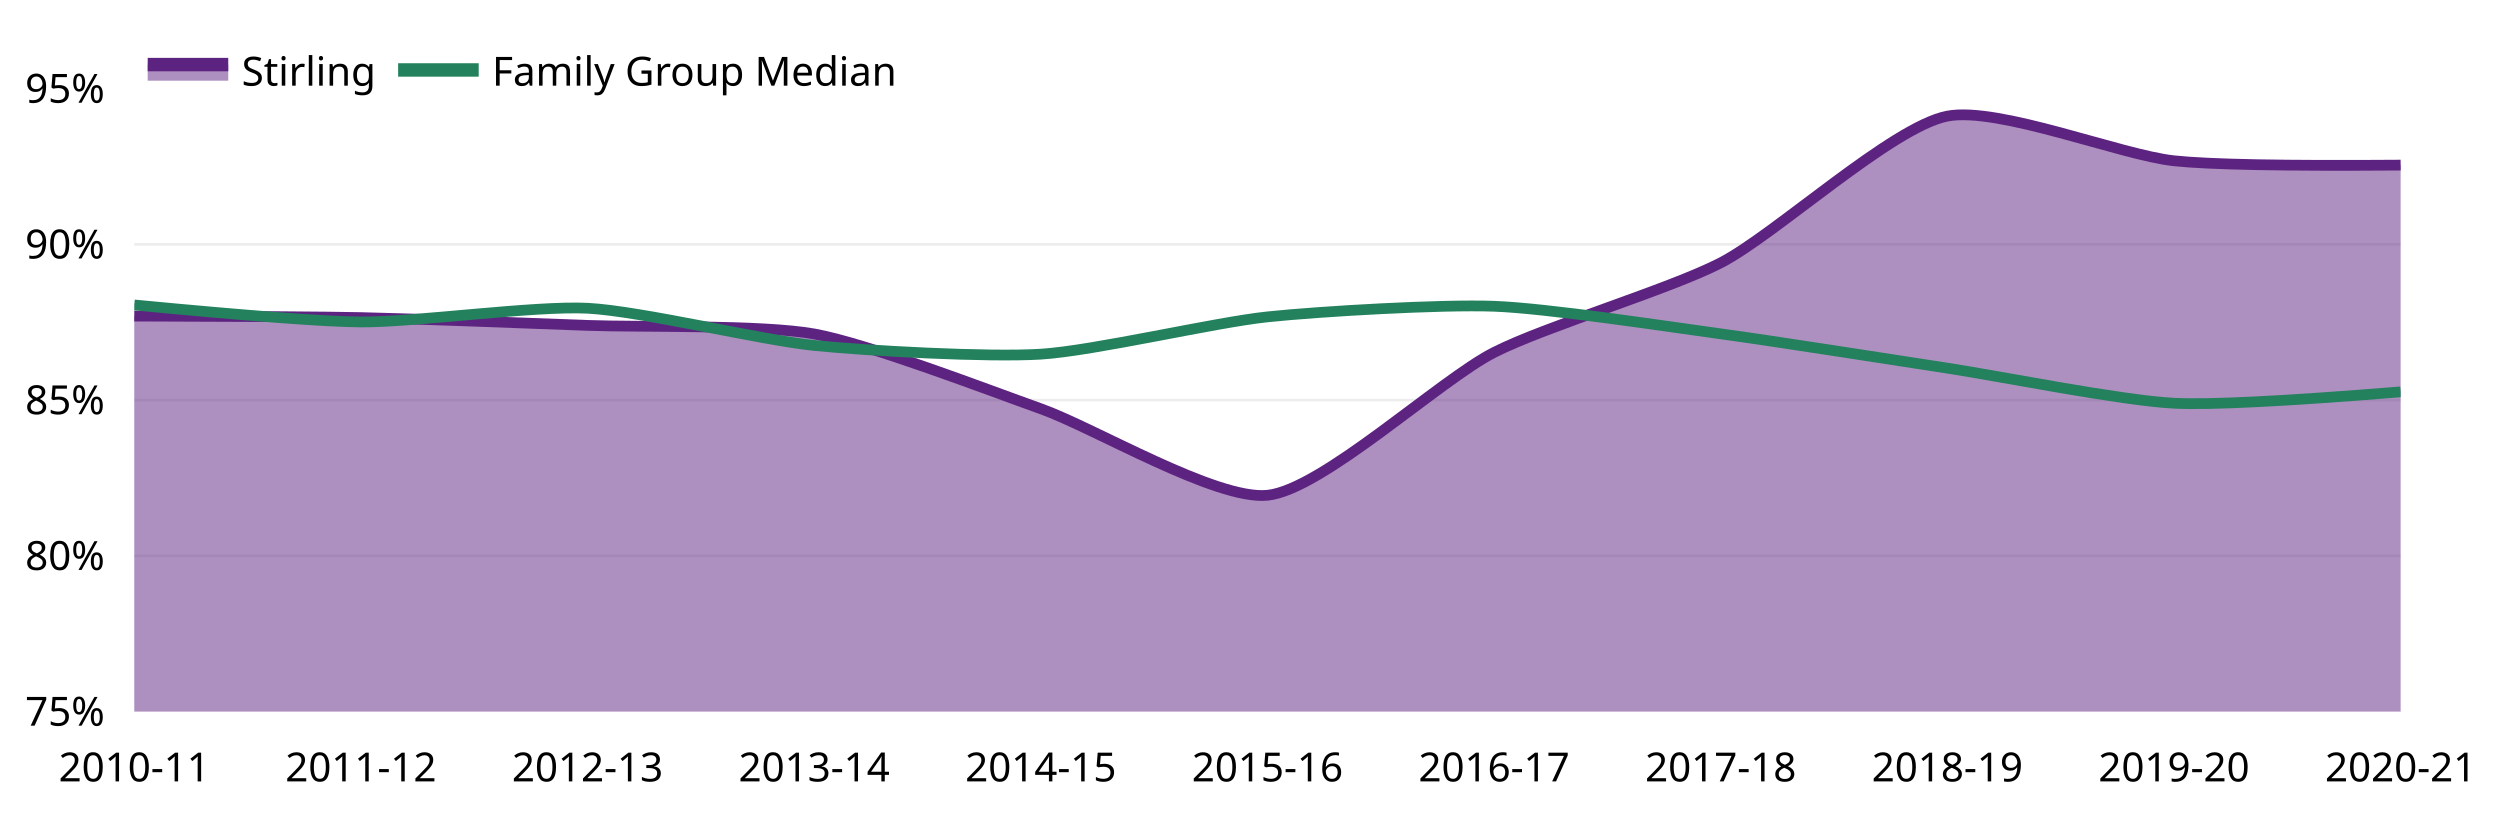
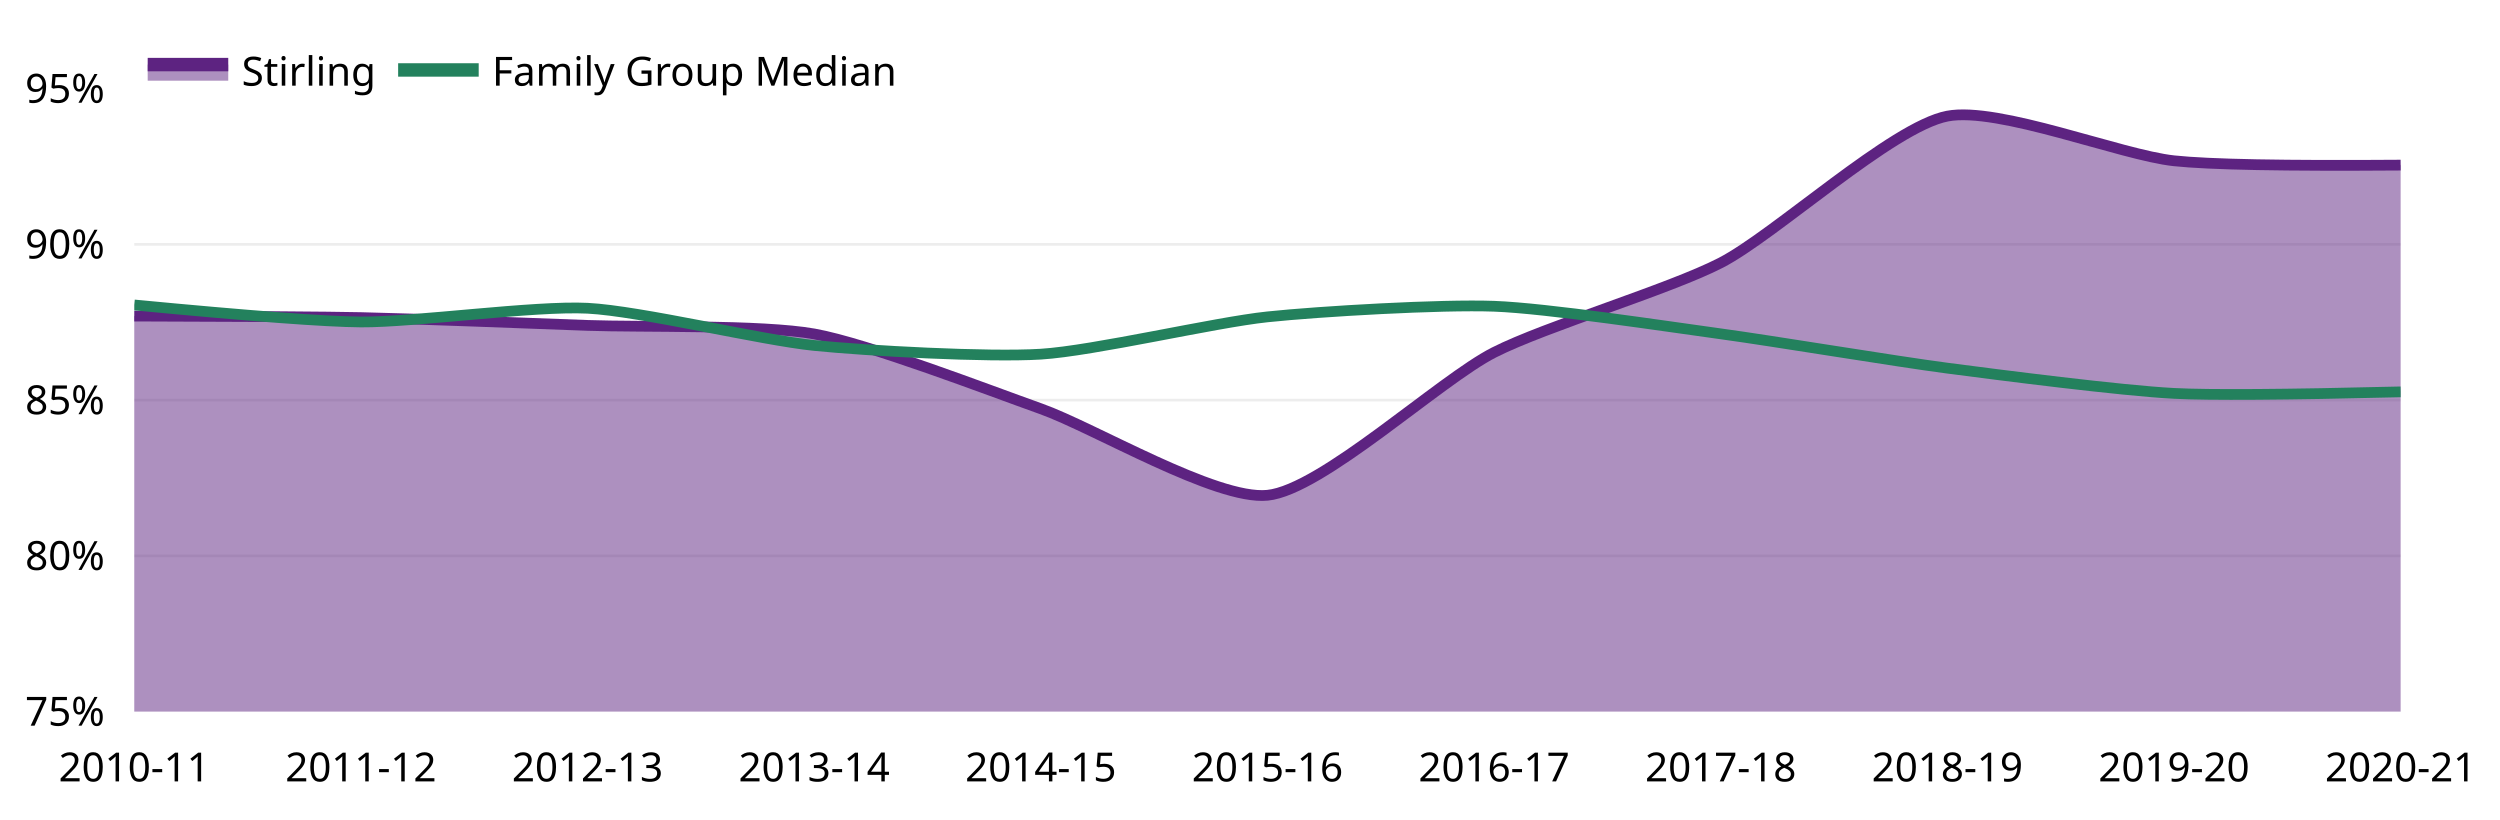
<svg xmlns="http://www.w3.org/2000/svg" class="main-svg" width="931" height="305" style="" viewBox="0 0 931 305">
  <rect x="0" y="0" width="931" height="305" style="fill: rgb(255, 255, 255); fill-opacity: 1;" />
-   <defs id="defs-0e5d7b">
+   <defs id="defs-4c61bb">
    <g class="clips">
-       <clipPath id="clip0e5d7bxyplot" class="plotclip">
+       <clipPath id="clip4c61bbxyplot" class="plotclip">
        <rect width="844" height="232" />
      </clipPath>
-       <clipPath class="axesclip" id="clip0e5d7bx">
+       <clipPath class="axesclip" id="clip4c61bbx">
        <rect x="50" y="0" width="844" height="305" />
      </clipPath>
-       <clipPath class="axesclip" id="clip0e5d7by">
+       <clipPath class="axesclip" id="clip4c61bby">
        <rect x="0" y="33" width="931" height="232" />
      </clipPath>
-       <clipPath class="axesclip" id="clip0e5d7bxy">
+       <clipPath class="axesclip" id="clip4c61bbxy">
        <rect x="50" y="33" width="844" height="232" />
      </clipPath>
    </g>
    <g class="gradients" />
    <g class="patterns" />
  </defs>
  <g class="bglayer">
    <rect class="bg" x="40" y="23" width="864" height="252" style="fill: rgb(0, 0, 0); fill-opacity: 0; stroke-width: 0;" />
  </g>
  <g class="layer-below">
    <g class="imagelayer" />
    <g class="shapelayer" />
  </g>
  <g class="cartesianlayer">
    <g class="subplot xy">
      <g class="layer-subplot">
        <g class="shapelayer" />
        <g class="imagelayer" />
      </g>
      <g class="gridlayer">
        <g class="x">
          <path class="xgrid crisp" transform="translate(134.4,0)" d="M0,33v232" style="stroke: rgb(255, 255, 255); stroke-opacity: 1; stroke-width: 1px;" />
          <path class="xgrid crisp" transform="translate(218.8,0)" d="M0,33v232" style="stroke: rgb(255, 255, 255); stroke-opacity: 1; stroke-width: 1px;" />
          <path class="xgrid crisp" transform="translate(303.2,0)" d="M0,33v232" style="stroke: rgb(255, 255, 255); stroke-opacity: 1; stroke-width: 1px;" />
          <path class="xgrid crisp" transform="translate(387.6,0)" d="M0,33v232" style="stroke: rgb(255, 255, 255); stroke-opacity: 1; stroke-width: 1px;" />
          <path class="xgrid crisp" transform="translate(472,0)" d="M0,33v232" style="stroke: rgb(255, 255, 255); stroke-opacity: 1; stroke-width: 1px;" />
          <path class="xgrid crisp" transform="translate(556.4,0)" d="M0,33v232" style="stroke: rgb(255, 255, 255); stroke-opacity: 1; stroke-width: 1px;" />
          <path class="xgrid crisp" transform="translate(640.8,0)" d="M0,33v232" style="stroke: rgb(255, 255, 255); stroke-opacity: 1; stroke-width: 1px;" />
          <path class="xgrid crisp" transform="translate(725.2,0)" d="M0,33v232" style="stroke: rgb(255, 255, 255); stroke-opacity: 1; stroke-width: 1px;" />
          <path class="xgrid crisp" transform="translate(809.6,0)" d="M0,33v232" style="stroke: rgb(255, 255, 255); stroke-opacity: 1; stroke-width: 1px;" />
        </g>
        <g class="y">
          <path class="ygrid crisp" transform="translate(0,207)" d="M50,0h844" style="stroke: rgb(237, 237, 237); stroke-opacity: 1; stroke-width: 1px;" />
          <path class="ygrid crisp" transform="translate(0,149)" d="M50,0h844" style="stroke: rgb(237, 237, 237); stroke-opacity: 1; stroke-width: 1px;" />
          <path class="ygrid crisp" transform="translate(0,91)" d="M50,0h844" style="stroke: rgb(237, 237, 237); stroke-opacity: 1; stroke-width: 1px;" />
        </g>
      </g>
      <g class="zerolinelayer" />
      <path class="xlines-below" />
      <path class="ylines-below" />
      <g class="overlines-below" />
      <g class="xaxislayer-below" />
      <g class="yaxislayer-below" />
      <g class="overaxes-below" />
-       <g class="plot" transform="translate(50,33)" clip-path="url(#clip0e5d7bxyplot)">
+       <g class="plot" transform="translate(50,33)" clip-path="url(#clip4c61bbxyplot)">
        <g class="scatterlayer mlayer">
-           <g class="trace scatter trace3b0511" style="stroke-miterlimit: 2;">
+           <g class="trace scatter trace6622ea" style="stroke-miterlimit: 2;">
            <g class="fills">
              <g>
                <path class="js-fill" d="M844,1102L0,1102L0,84.7Q64.71,84.86 84.4,85.27C104.1,85.68 149.11,87.47 168.8,88.18C188.49,88.89 233.75,87.86 253.2,91.36C273.15,94.95 317.99,112.24 337.6,119.22C357.37,126.25 402.77,153.35 422,151.44C442.21,149.44 486.22,108.48 506.4,98.24C525.65,88.48 571.59,74.77 590.8,64.88C611.02,54.47 654.68,14.19 675.2,10.24C694.18,6.59 739.81,24.76 759.6,26.88Q779.2,28.98 844,28.49" style="fill: rgb(93, 35, 129); fill-opacity: 0.5; stroke-width: 0;" />
              </g>
            </g>
            <g class="errorbars" />
            <g class="lines">
              <path class="js-line" d="M0,84.7Q64.71,84.86 84.4,85.27C104.1,85.68 149.11,87.47 168.8,88.18C188.49,88.89 233.75,87.86 253.2,91.36C273.15,94.95 317.99,112.24 337.6,119.22C357.37,126.25 402.77,153.35 422,151.44C442.21,149.44 486.22,108.48 506.4,98.24C525.65,88.48 571.59,74.77 590.8,64.88C611.02,54.47 654.68,14.19 675.2,10.24C694.18,6.59 739.81,24.76 759.6,26.88Q779.2,28.98 844,28.49" style="vector-effect: non-scaling-stroke; fill: none; stroke: rgb(93, 35, 129); stroke-opacity: 1; stroke-width: 4px; opacity: 1;" />
            </g>
            <g class="points" />
            <g class="text" />
          </g>
-           <g class="trace scatter trace891de4" style="stroke-miterlimit: 2; opacity: 1;">
+           <g class="trace scatter tracee0f859" style="stroke-miterlimit: 2; opacity: 1;">
            <g class="fills" />
            <g class="errorbars" />
            <g class="lines">
-               <path class="js-line" d="M0,80.57Q64.7,86.76 84.4,86.9C104.09,87.04 149.16,80.78 168.8,81.79C188.55,82.8 233.44,93.66 253.2,95.65C272.83,97.63 317.97,100.12 337.6,98.89C357.36,97.66 402.25,87.08 422,85C441.63,82.93 486.74,80.32 506.4,81.05C526.12,81.78 571.13,88.63 590.8,91.32C610.51,94.01 655.51,101.09 675.2,104.1C694.9,107.12 739.85,116.14 759.6,117.16Q779.24,118.18 844,112.93" style="vector-effect: non-scaling-stroke; fill: none; stroke: rgb(35, 129, 93); stroke-opacity: 1; stroke-width: 4px; opacity: 1;" />
+               <path class="js-line" d="M0,80.57Q64.7,86.76 84.4,86.9C104.09,87.04 149.16,80.78 168.8,81.79C188.55,82.8 233.44,93.66 253.2,95.65C272.83,97.63 317.97,100.12 337.6,98.89C357.36,97.66 402.25,87.08 422,85C441.63,82.93 486.74,80.32 506.4,81.05C526.12,81.78 571.13,88.63 590.8,91.32C610.51,94.01 655.48,101.51 675.2,104.1C694.87,106.68 739.88,112.47 759.6,113.5Q779.26,114.53 844,112.93" style="vector-effect: non-scaling-stroke; fill: none; stroke: rgb(35, 129, 93); stroke-opacity: 1; stroke-width: 4px; opacity: 1;" />
            </g>
            <g class="points" />
            <g class="text" />
          </g>
        </g>
      </g>
      <g class="overplot" />
      <path class="xlines-above crisp" d="M0,0" style="fill: none;" />
      <path class="ylines-above crisp" d="M0,0" style="fill: none;" />
      <g class="overlines-above" />
      <g class="xaxislayer-above">
        <g class="xtick">
          <text text-anchor="middle" x="0" y="291" transform="translate(50,0)" style="font-family: 'Segoe UI Semibold'; font-size: 15px; fill: rgb(0, 0, 0); fill-opacity: 1; white-space: pre; opacity: 1;">2010-11</text>
        </g>
        <g class="xtick">
          <text text-anchor="middle" x="0" y="291" transform="translate(134.4,0)" style="font-family: 'Segoe UI Semibold'; font-size: 15px; fill: rgb(0, 0, 0); fill-opacity: 1; white-space: pre; opacity: 1;">2011-12</text>
        </g>
        <g class="xtick">
          <text text-anchor="middle" x="0" y="291" transform="translate(218.8,0)" style="font-family: 'Segoe UI Semibold'; font-size: 15px; fill: rgb(0, 0, 0); fill-opacity: 1; white-space: pre; opacity: 1;">2012-13</text>
        </g>
        <g class="xtick">
          <text text-anchor="middle" x="0" y="291" transform="translate(303.2,0)" style="font-family: 'Segoe UI Semibold'; font-size: 15px; fill: rgb(0, 0, 0); fill-opacity: 1; white-space: pre; opacity: 1;">2013-14</text>
        </g>
        <g class="xtick">
          <text text-anchor="middle" x="0" y="291" transform="translate(387.6,0)" style="font-family: 'Segoe UI Semibold'; font-size: 15px; fill: rgb(0, 0, 0); fill-opacity: 1; white-space: pre; opacity: 1;">2014-15</text>
        </g>
        <g class="xtick">
          <text text-anchor="middle" x="0" y="291" transform="translate(472,0)" style="font-family: 'Segoe UI Semibold'; font-size: 15px; fill: rgb(0, 0, 0); fill-opacity: 1; white-space: pre; opacity: 1;">2015-16</text>
        </g>
        <g class="xtick">
          <text text-anchor="middle" x="0" y="291" transform="translate(556.4,0)" style="font-family: 'Segoe UI Semibold'; font-size: 15px; fill: rgb(0, 0, 0); fill-opacity: 1; white-space: pre; opacity: 1;">2016-17</text>
        </g>
        <g class="xtick">
          <text text-anchor="middle" x="0" y="291" transform="translate(640.8,0)" style="font-family: 'Segoe UI Semibold'; font-size: 15px; fill: rgb(0, 0, 0); fill-opacity: 1; white-space: pre; opacity: 1;">2017-18</text>
        </g>
        <g class="xtick">
          <text text-anchor="middle" x="0" y="291" transform="translate(725.2,0)" style="font-family: 'Segoe UI Semibold'; font-size: 15px; fill: rgb(0, 0, 0); fill-opacity: 1; white-space: pre; opacity: 1;">2018-19</text>
        </g>
        <g class="xtick">
          <text text-anchor="middle" x="0" y="291" transform="translate(809.6,0)" style="font-family: 'Segoe UI Semibold'; font-size: 15px; fill: rgb(0, 0, 0); fill-opacity: 1; white-space: pre; opacity: 1;">2019-20</text>
        </g>
        <g class="xtick">
          <text text-anchor="middle" x="0" y="291" transform="translate(894,0)" style="font-family: 'Segoe UI Semibold'; font-size: 15px; fill: rgb(0, 0, 0); fill-opacity: 1; white-space: pre; opacity: 1;">2020-21</text>
        </g>
      </g>
      <g class="yaxislayer-above">
        <g class="ytick">
          <text text-anchor="end" x="39" y="5.25" transform="translate(0,265)" style="font-family: 'Segoe UI Semibold'; font-size: 15px; fill: rgb(0, 0, 0); fill-opacity: 1; white-space: pre; opacity: 1;">75%</text>
        </g>
        <g class="ytick">
          <text text-anchor="end" x="39" y="5.25" style="font-family: 'Segoe UI Semibold'; font-size: 15px; fill: rgb(0, 0, 0); fill-opacity: 1; white-space: pre; opacity: 1;" transform="translate(0,207)">80%</text>
        </g>
        <g class="ytick">
          <text text-anchor="end" x="39" y="5.25" style="font-family: 'Segoe UI Semibold'; font-size: 15px; fill: rgb(0, 0, 0); fill-opacity: 1; white-space: pre; opacity: 1;" transform="translate(0,149)">85%</text>
        </g>
        <g class="ytick">
          <text text-anchor="end" x="39" y="5.25" style="font-family: 'Segoe UI Semibold'; font-size: 15px; fill: rgb(0, 0, 0); fill-opacity: 1; white-space: pre; opacity: 1;" transform="translate(0,91)">90%</text>
        </g>
        <g class="ytick">
          <text text-anchor="end" x="39" y="5.25" style="font-family: 'Segoe UI Semibold'; font-size: 15px; fill: rgb(0, 0, 0); fill-opacity: 1; white-space: pre; opacity: 1;" transform="translate(0,33)">95%</text>
        </g>
      </g>
      <g class="overaxes-above" />
    </g>
  </g>
  <g class="polarlayer" />
  <g class="smithlayer" />
  <g class="ternarylayer" />
  <g class="geolayer" />
  <g class="funnelarealayer" />
  <g class="pielayer" />
  <g class="iciclelayer" />
  <g class="treemaplayer" />
  <g class="sunburstlayer" />
  <g class="glimages" />
-   <defs id="topdefs-0e5d7b">
+   <defs id="topdefs-4c61bb">
    <g class="clips" />
-     <clipPath id="legend0e5d7b">
+     <clipPath id="legend4c61bb">
      <rect width="285" height="33" x="0" y="0" />
    </clipPath>
  </defs>
  <g class="layer-above">
    <g class="imagelayer" />
    <g class="shapelayer" />
  </g>
  <g class="infolayer">
    <g class="legend" pointer-events="all" transform="translate(50,9.8)">
      <rect class="bg" shape-rendering="crispEdges" width="285" height="33" x="0" y="0" style="stroke: rgb(68, 68, 68); stroke-opacity: 1; fill: rgb(0, 0, 0); fill-opacity: 0; stroke-width: 0px;" />
-       <g class="scrollbox" transform="" clip-path="url(#legend0e5d7b)">
+       <g class="scrollbox" transform="" clip-path="url(#legend4c61bb)">
        <g class="groups">
          <g class="traces" transform="translate(0,16.25)" style="opacity: 1;">
            <text class="legendtext" text-anchor="start" x="40" y="5.85" style="font-family: 'Segoe UI Semibold'; font-size: 15px; fill: rgb(0, 0, 0); fill-opacity: 1; white-space: pre;">Stirling</text>
            <g class="layers">
              <g class="legendfill">
                <path class="js-fill" d="M5,-2h30v6h-30z" style="stroke-width: 0; fill: rgb(93, 35, 129); fill-opacity: 0.5;" />
              </g>
              <g class="legendlines">
                <path class="js-line" d="M5,-2h30" style="fill: none; stroke: rgb(93, 35, 129); stroke-opacity: 1; stroke-width: 5px;" />
              </g>
              <g class="legendsymbols">
                <g class="legendpoints" />
              </g>
            </g>
            <rect class="legendtoggle" x="0" y="-11.25" width="90.766" height="22.5" style="fill: rgb(0, 0, 0); fill-opacity: 0;" />
          </g>
          <g class="traces" transform="translate(93.26562,16.25)" style="opacity: 1;">
            <text class="legendtext" text-anchor="start" x="40" y="5.85" style="font-family: 'Segoe UI Semibold'; font-size: 15px; fill: rgb(0, 0, 0); fill-opacity: 1; white-space: pre;">Family Group Median</text>
            <g class="layers" style="opacity: 1;">
              <g class="legendfill" />
              <g class="legendlines">
                <path class="js-line" d="M5,0h30" style="fill: none; stroke: rgb(35, 129, 93); stroke-opacity: 1; stroke-width: 5px;" />
              </g>
              <g class="legendsymbols">
                <g class="legendpoints" />
              </g>
            </g>
            <rect class="legendtoggle" x="0" y="-11.25" width="188.609" height="22.5" style="fill: rgb(0, 0, 0); fill-opacity: 0;" />
          </g>
        </g>
      </g>
      <rect class="scrollbar" rx="20" ry="3" width="0" height="0" x="0" y="0" style="fill: rgb(128, 139, 164); fill-opacity: 1;" />
    </g>
    <g class="g-gtitle" />
    <g class="g-xtitle" />
    <g class="g-ytitle" />
  </g>
</svg>
